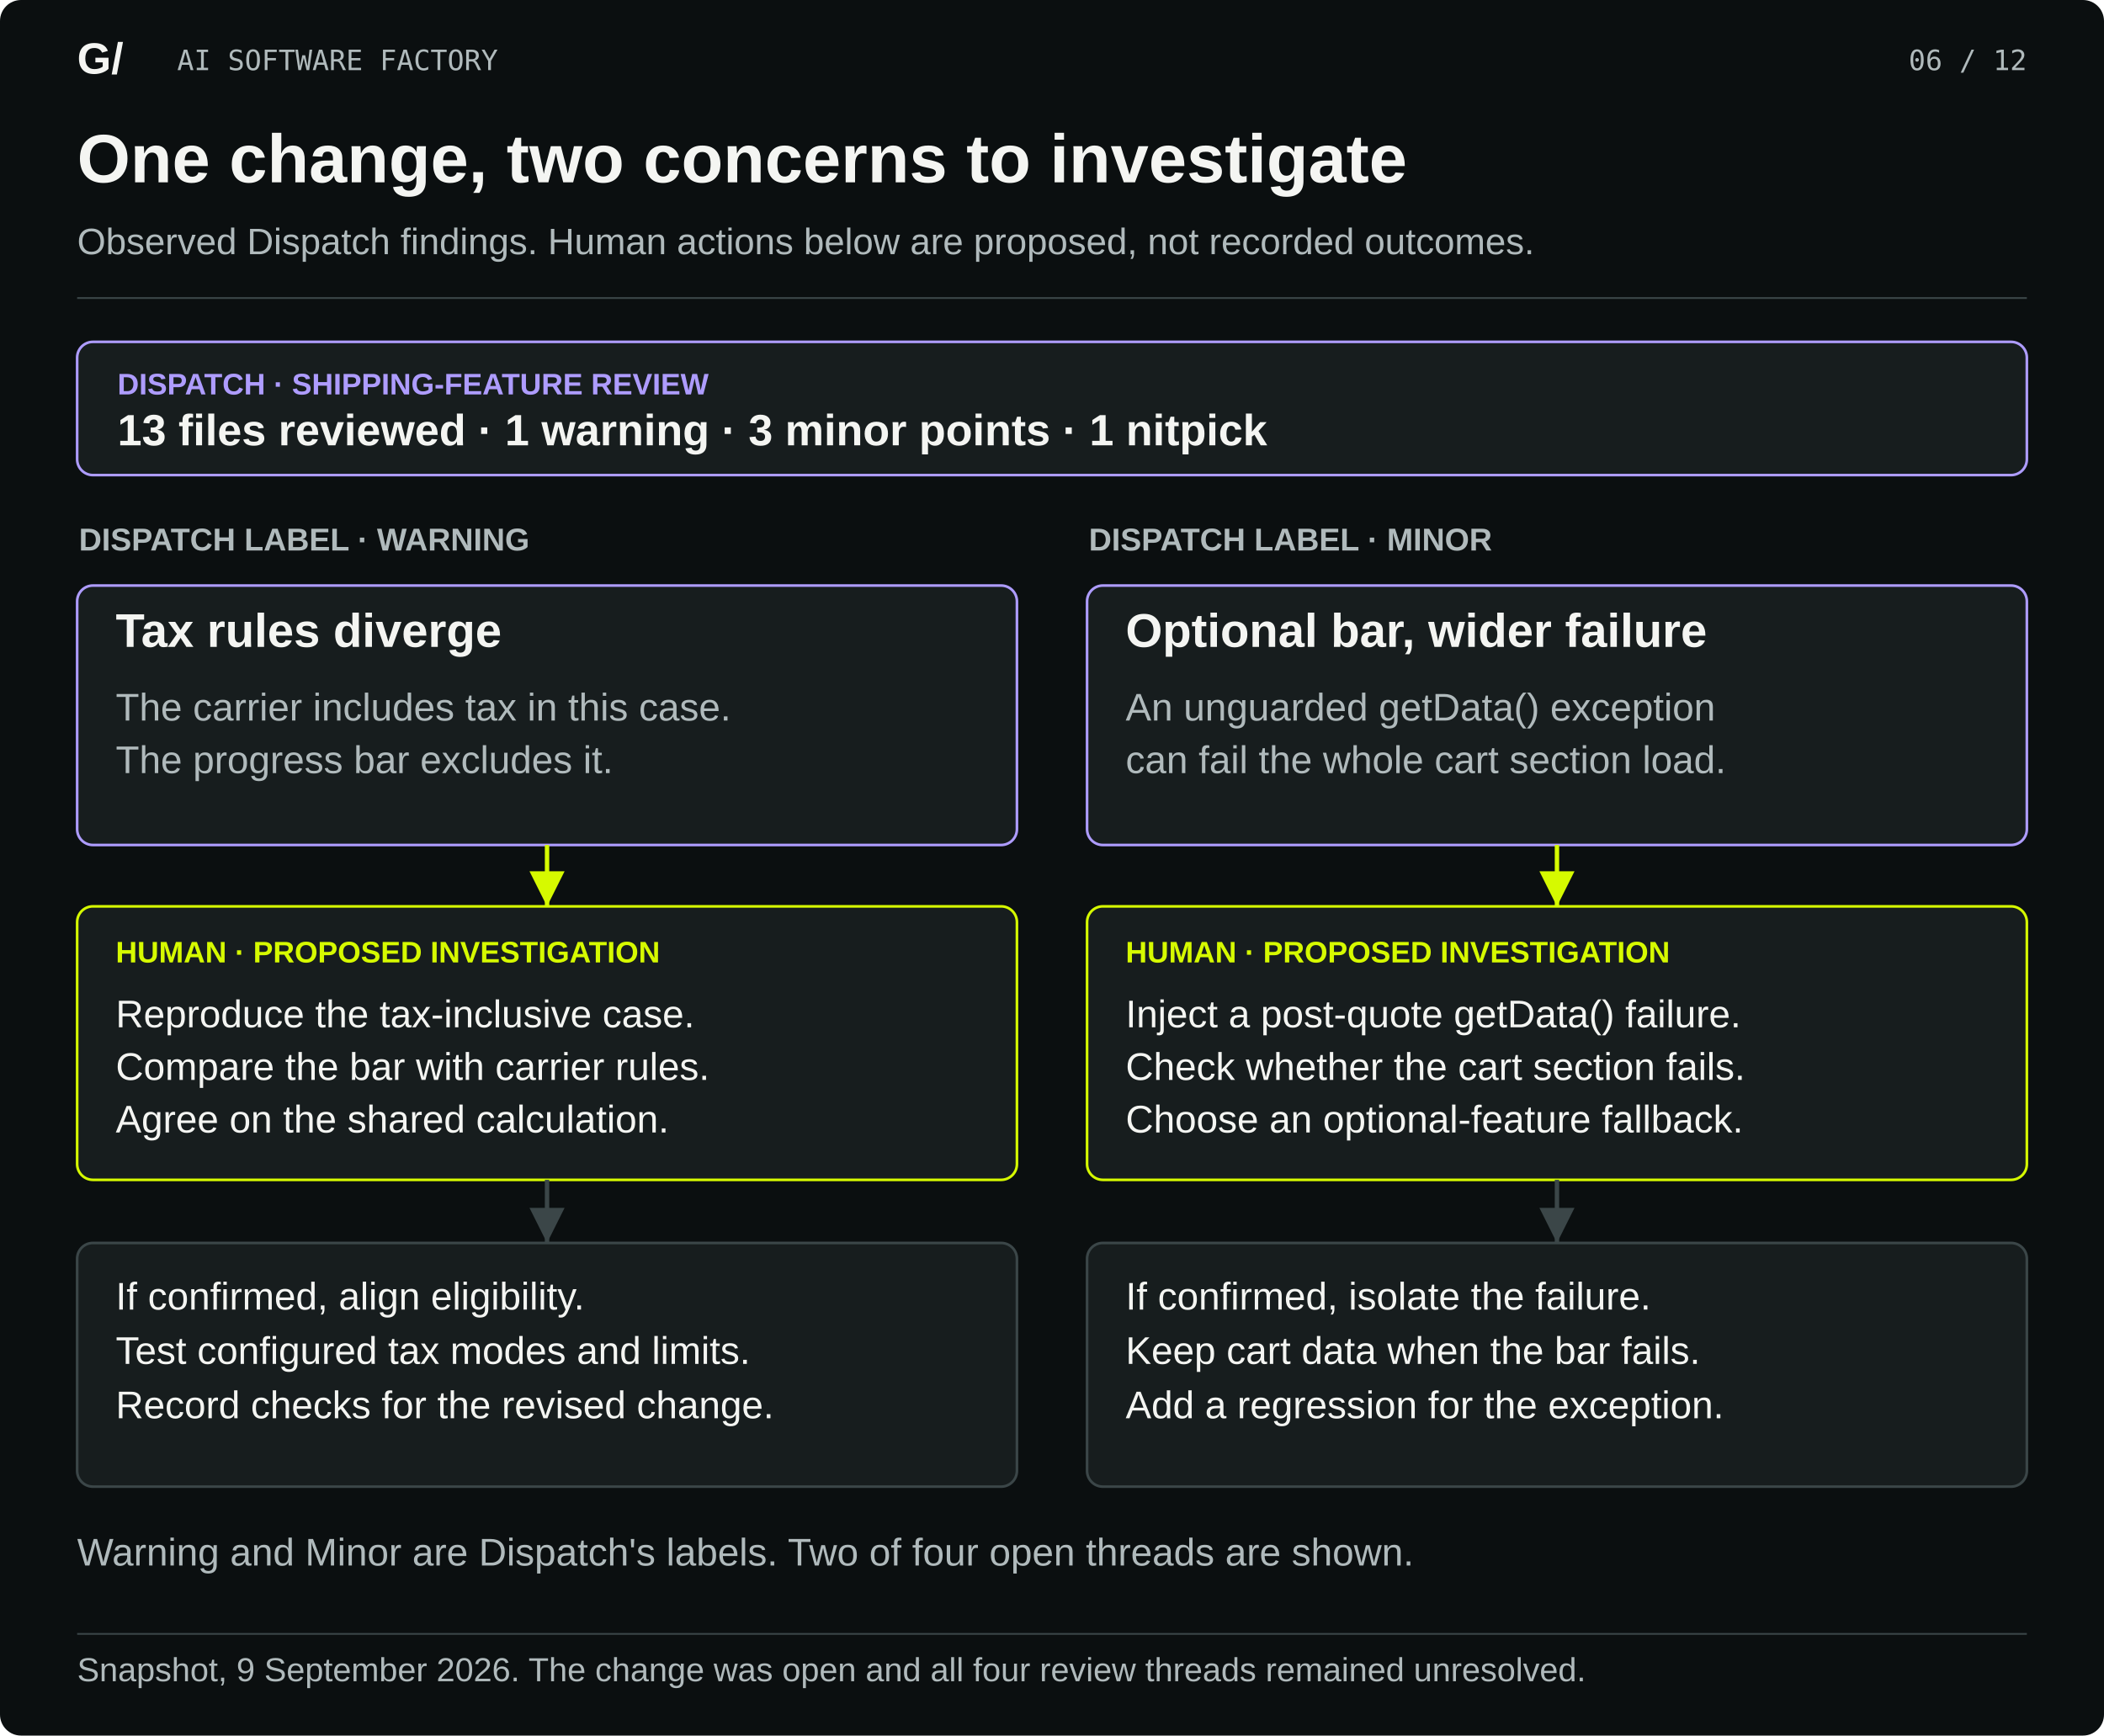
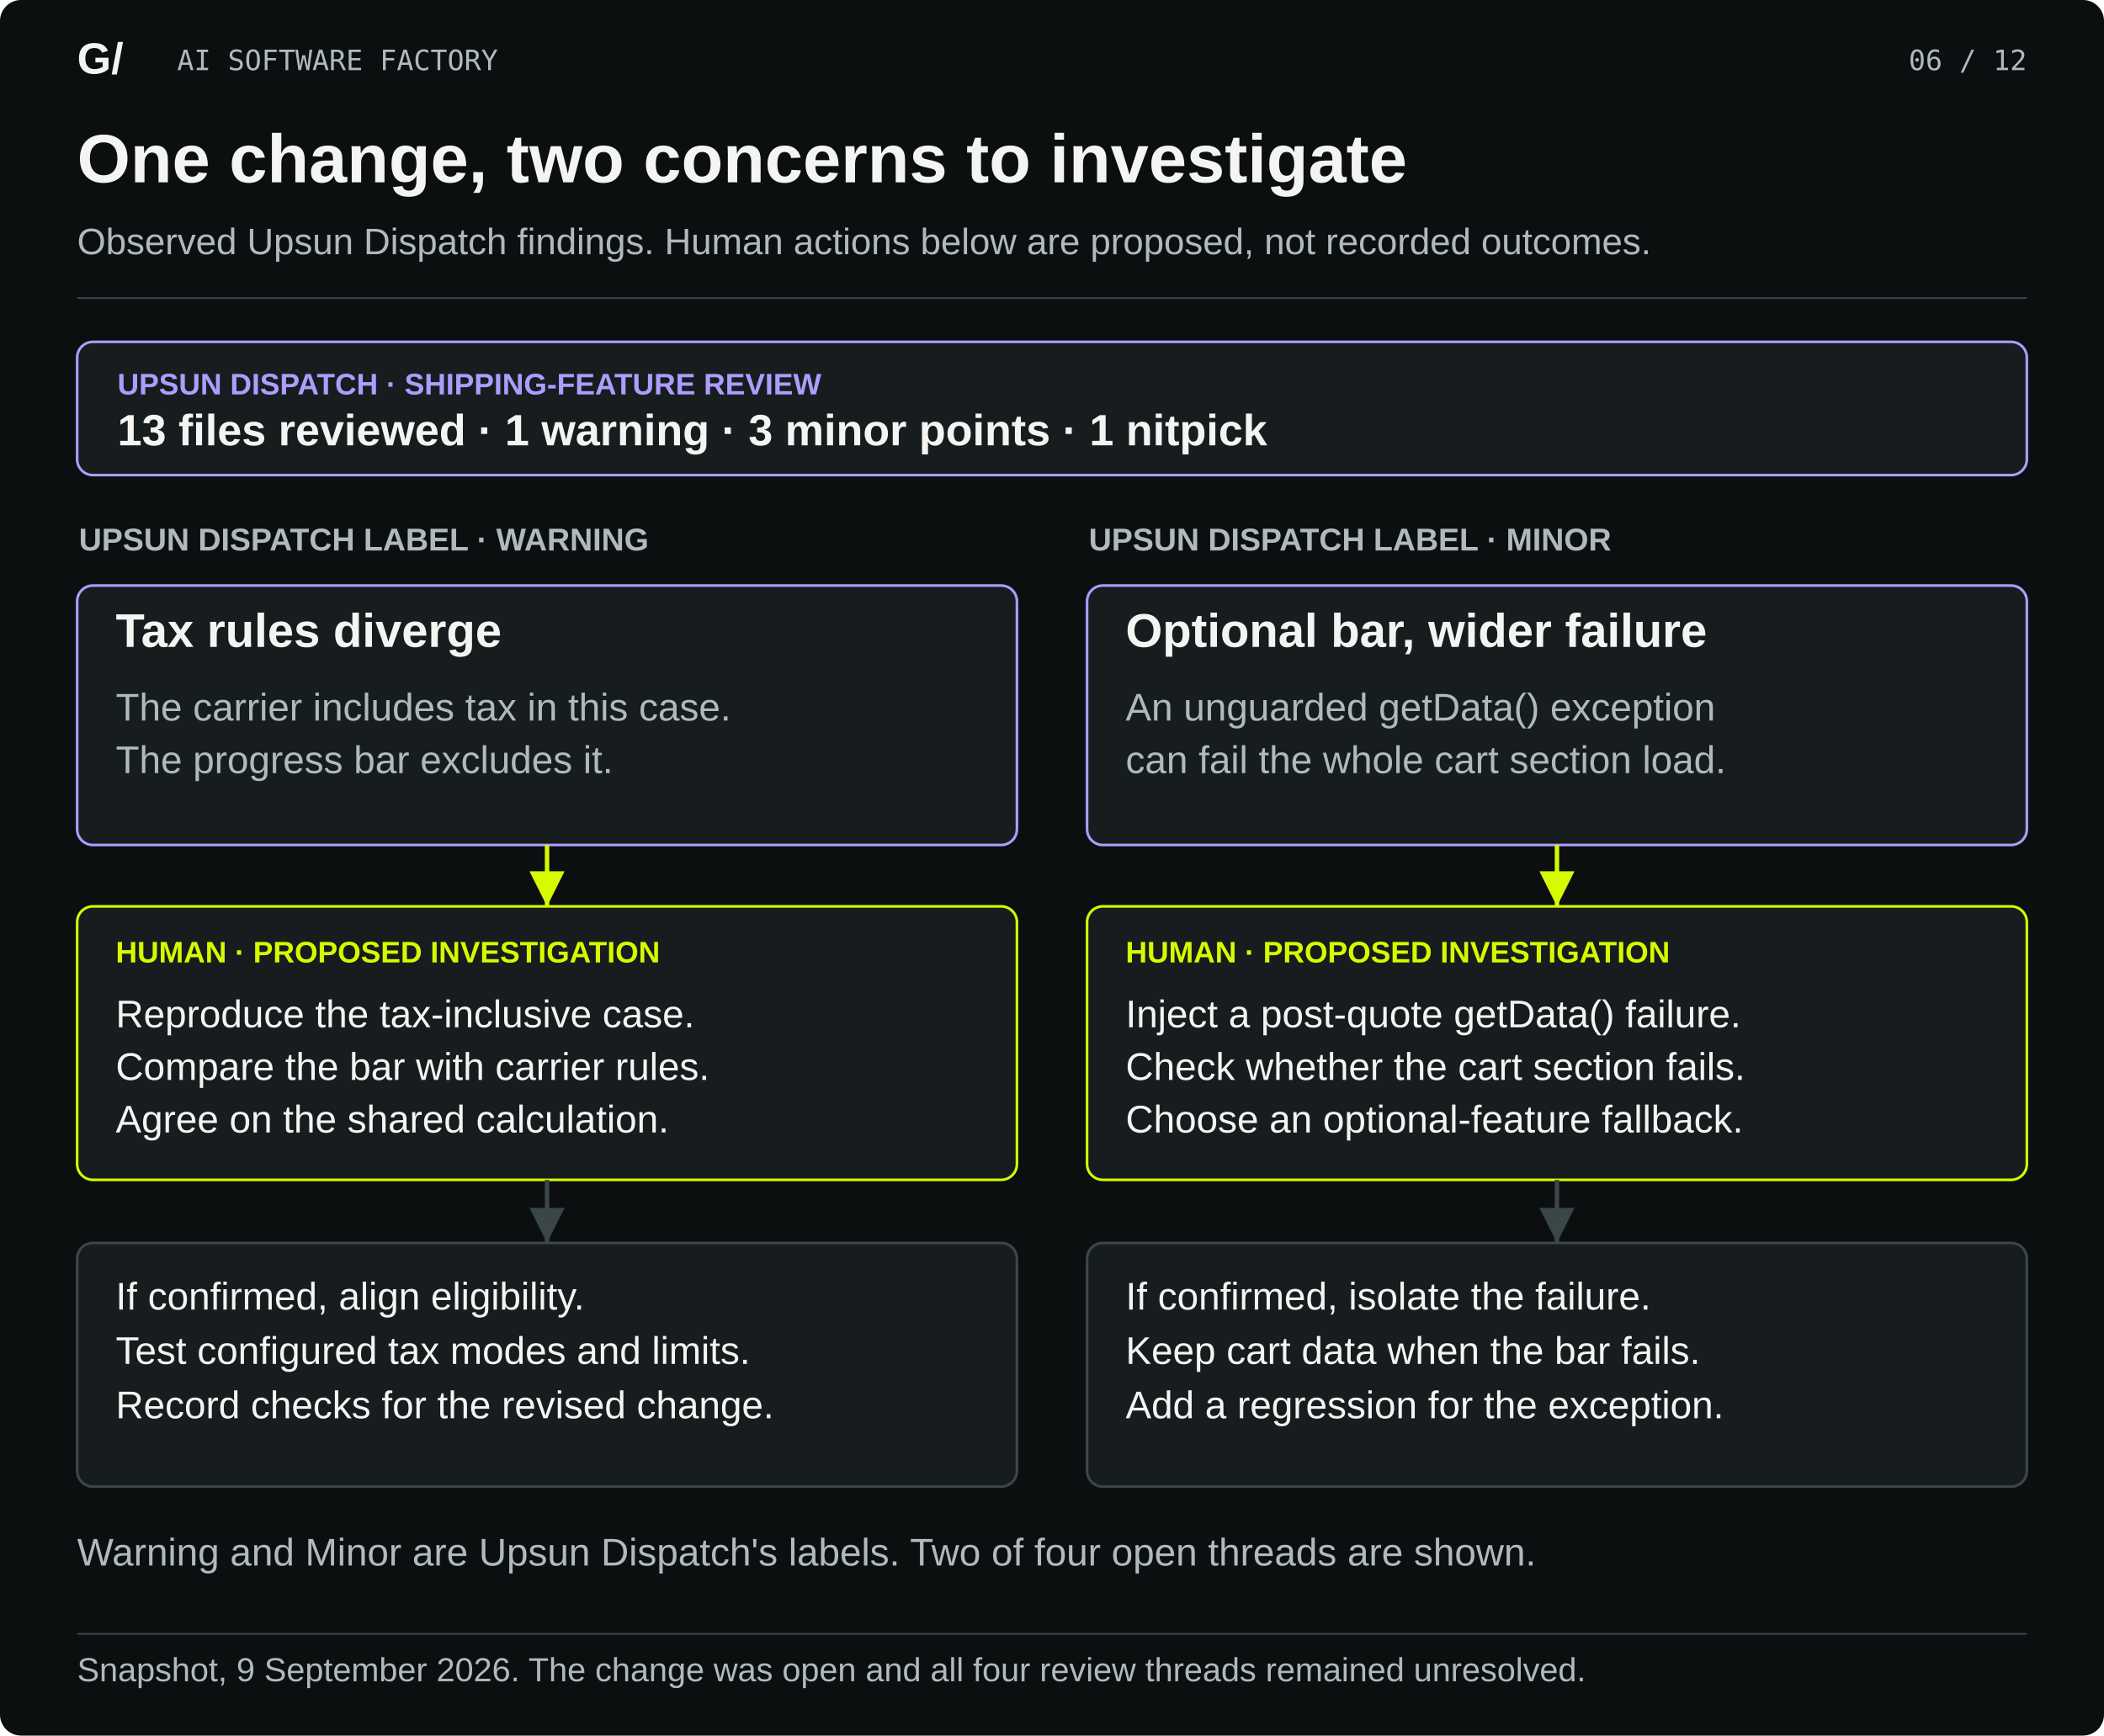
<svg xmlns="http://www.w3.org/2000/svg" width="1200" height="990" viewBox="0 0 1200 990" role="img" aria-labelledby="title desc">
  <defs>
    <marker id="arrow" viewBox="0 0 10 10" refX="10" refY="5" markerWidth="8" markerHeight="8" orient="auto-start-reverse">
      <path d="M 0 0 L 10 5 L 0 10 z" fill="context-stroke" />
    </marker>
  </defs>
  <rect width="1200" height="990" rx="12" fill="#0b0f10" />
  <text x="44" y="42" fill="#f4f5f2" font-family="Arial, Helvetica, sans-serif" font-size="25" font-weight="700" text-anchor="start">G/</text>
  <text x="101" y="40" fill="#b0babc" font-family="Menlo, Consolas, monospace" font-size="16" font-weight="500" text-anchor="start">AI SOFTWARE FACTORY</text>
  <text x="1156" y="40" fill="#b0babc" font-family="Menlo, Consolas, monospace" font-size="16" font-weight="500" text-anchor="end">06 / 12</text>
  <text x="44" y="104" fill="#f4f5f2" font-family="Arial, Helvetica, sans-serif" font-size="39" font-weight="650" text-anchor="start">One change, two concerns to investigate</text>
-   <text x="44" y="145" fill="#b0babc" font-family="Arial, Helvetica, sans-serif" font-size="21" font-weight="400" text-anchor="start">Observed Dispatch findings. Human actions below are proposed, not recorded outcomes.</text>
+   <text x="44" y="145" fill="#b0babc" font-family="Arial, Helvetica, sans-serif" font-size="21" font-weight="400" text-anchor="start">Observed Upsun Dispatch findings. Human actions below are proposed, not recorded outcomes.</text>
  <line x1="44" y1="170" x2="1156" y2="170" stroke="#3b4648" stroke-width="1" />
  <rect x="44" y="195" width="1112" height="76" rx="9" fill="#171d1e" stroke="#ae9cff" stroke-width="1.5" />
-   <text x="67" y="225" fill="#ae9cff" font-family="Arial, Helvetica, sans-serif" font-size="17" font-weight="600" text-anchor="start">DISPATCH · SHIPPING-FEATURE REVIEW</text>
+   <text x="67" y="225" fill="#ae9cff" font-family="Arial, Helvetica, sans-serif" font-size="17" font-weight="600" text-anchor="start">UPSUN DISPATCH · SHIPPING-FEATURE REVIEW</text>
  <text x="67" y="254" fill="#f4f5f2" font-family="Arial, Helvetica, sans-serif" font-size="25" font-weight="600" text-anchor="start">13 files reviewed · 1 warning · 3 minor points · 1 nitpick</text>
-   <text x="45" y="314" fill="#b0babc" font-family="Arial, Helvetica, sans-serif" font-size="18" font-weight="600" text-anchor="start">DISPATCH LABEL · WARNING</text>
+   <text x="45" y="314" fill="#b0babc" font-family="Arial, Helvetica, sans-serif" font-size="18" font-weight="600" text-anchor="start">UPSUN DISPATCH LABEL · WARNING</text>
  <rect x="44" y="334" width="536" height="148" rx="9" fill="#171d1e" stroke="#ae9cff" stroke-width="1.5" />
  <text x="66" y="369" fill="#f4f5f2" font-family="Arial, Helvetica, sans-serif" font-size="27" font-weight="600" text-anchor="start">Tax rules diverge</text>
  <text x="66" y="411" fill="#b0babc" font-family="Arial, Helvetica, sans-serif" font-size="22" font-weight="400" text-anchor="start">The carrier includes tax in this case.</text>
  <text x="66" y="441" fill="#b0babc" font-family="Arial, Helvetica, sans-serif" font-size="22" font-weight="400" text-anchor="start">The progress bar excludes it.</text>
  <line x1="312" y1="482" x2="312" y2="517" stroke="#d6fa00" stroke-width="2.5" marker-end="url(#arrow)" />
  <rect x="44" y="517" width="536" height="156" rx="9" fill="#171d1e" stroke="#d6fa00" stroke-width="1.5" />
  <text x="66" y="549" fill="#d6fa00" font-family="Arial, Helvetica, sans-serif" font-size="17" font-weight="600" text-anchor="start">HUMAN · PROPOSED INVESTIGATION</text>
  <text x="66" y="586" fill="#f4f5f2" font-family="Arial, Helvetica, sans-serif" font-size="22" font-weight="400" text-anchor="start">Reproduce the tax-inclusive case.</text>
  <text x="66" y="616" fill="#f4f5f2" font-family="Arial, Helvetica, sans-serif" font-size="22" font-weight="400" text-anchor="start">Compare the bar with carrier rules.</text>
  <text x="66" y="646" fill="#f4f5f2" font-family="Arial, Helvetica, sans-serif" font-size="22" font-weight="400" text-anchor="start">Agree on the shared calculation.</text>
  <line x1="312" y1="673" x2="312" y2="709" stroke="#3b4648" stroke-width="2.5" marker-end="url(#arrow)" />
  <rect x="44" y="709" width="536" height="139" rx="9" fill="#171d1e" stroke="#3b4648" stroke-width="1.5" />
  <text x="66" y="747" fill="#f4f5f2" font-family="Arial, Helvetica, sans-serif" font-size="22" font-weight="400" text-anchor="start">If confirmed, align eligibility.</text>
  <text x="66" y="778" fill="#f4f5f2" font-family="Arial, Helvetica, sans-serif" font-size="22" font-weight="400" text-anchor="start">Test configured tax modes and limits.</text>
  <text x="66" y="809" fill="#f4f5f2" font-family="Arial, Helvetica, sans-serif" font-size="22" font-weight="400" text-anchor="start">Record checks for the revised change.</text>
-   <text x="621" y="314" fill="#b0babc" font-family="Arial, Helvetica, sans-serif" font-size="18" font-weight="600" text-anchor="start">DISPATCH LABEL · MINOR</text>
+   <text x="621" y="314" fill="#b0babc" font-family="Arial, Helvetica, sans-serif" font-size="18" font-weight="600" text-anchor="start">UPSUN DISPATCH LABEL · MINOR</text>
  <rect x="620" y="334" width="536" height="148" rx="9" fill="#171d1e" stroke="#ae9cff" stroke-width="1.5" />
  <text x="642" y="369" fill="#f4f5f2" font-family="Arial, Helvetica, sans-serif" font-size="27" font-weight="600" text-anchor="start">Optional bar, wider failure</text>
  <text x="642" y="411" fill="#b0babc" font-family="Arial, Helvetica, sans-serif" font-size="22" font-weight="400" text-anchor="start">An unguarded getData() exception</text>
  <text x="642" y="441" fill="#b0babc" font-family="Arial, Helvetica, sans-serif" font-size="22" font-weight="400" text-anchor="start">can fail the whole cart section load.</text>
  <line x1="888" y1="482" x2="888" y2="517" stroke="#d6fa00" stroke-width="2.5" marker-end="url(#arrow)" />
  <rect x="620" y="517" width="536" height="156" rx="9" fill="#171d1e" stroke="#d6fa00" stroke-width="1.5" />
  <text x="642" y="549" fill="#d6fa00" font-family="Arial, Helvetica, sans-serif" font-size="17" font-weight="600" text-anchor="start">HUMAN · PROPOSED INVESTIGATION</text>
  <text x="642" y="586" fill="#f4f5f2" font-family="Arial, Helvetica, sans-serif" font-size="22" font-weight="400" text-anchor="start">Inject a post-quote getData() failure.</text>
  <text x="642" y="616" fill="#f4f5f2" font-family="Arial, Helvetica, sans-serif" font-size="22" font-weight="400" text-anchor="start">Check whether the cart section fails.</text>
  <text x="642" y="646" fill="#f4f5f2" font-family="Arial, Helvetica, sans-serif" font-size="22" font-weight="400" text-anchor="start">Choose an optional-feature fallback.</text>
  <line x1="888" y1="673" x2="888" y2="709" stroke="#3b4648" stroke-width="2.5" marker-end="url(#arrow)" />
  <rect x="620" y="709" width="536" height="139" rx="9" fill="#171d1e" stroke="#3b4648" stroke-width="1.5" />
  <text x="642" y="747" fill="#f4f5f2" font-family="Arial, Helvetica, sans-serif" font-size="22" font-weight="400" text-anchor="start">If confirmed, isolate the failure.</text>
  <text x="642" y="778" fill="#f4f5f2" font-family="Arial, Helvetica, sans-serif" font-size="22" font-weight="400" text-anchor="start">Keep cart data when the bar fails.</text>
  <text x="642" y="809" fill="#f4f5f2" font-family="Arial, Helvetica, sans-serif" font-size="22" font-weight="400" text-anchor="start">Add a regression for the exception.</text>
-   <text x="44" y="893" fill="#b0babc" font-family="Arial, Helvetica, sans-serif" font-size="22" font-weight="400" text-anchor="start">Warning and Minor are Dispatch's labels. Two of four open threads are shown.</text>
+   <text x="44" y="893" fill="#b0babc" font-family="Arial, Helvetica, sans-serif" font-size="22" font-weight="400" text-anchor="start">Warning and Minor are Upsun Dispatch's labels. Two of four open threads are shown.</text>
  <line x1="44" y1="932" x2="1156" y2="932" stroke="#3b4648" stroke-width="1" />
  <text x="44" y="959" fill="#b0babc" font-family="Arial, Helvetica, sans-serif" font-size="19" font-weight="400" text-anchor="start">Snapshot, 9 September 2026. The change was open and all four review threads remained unresolved.</text>
</svg>
